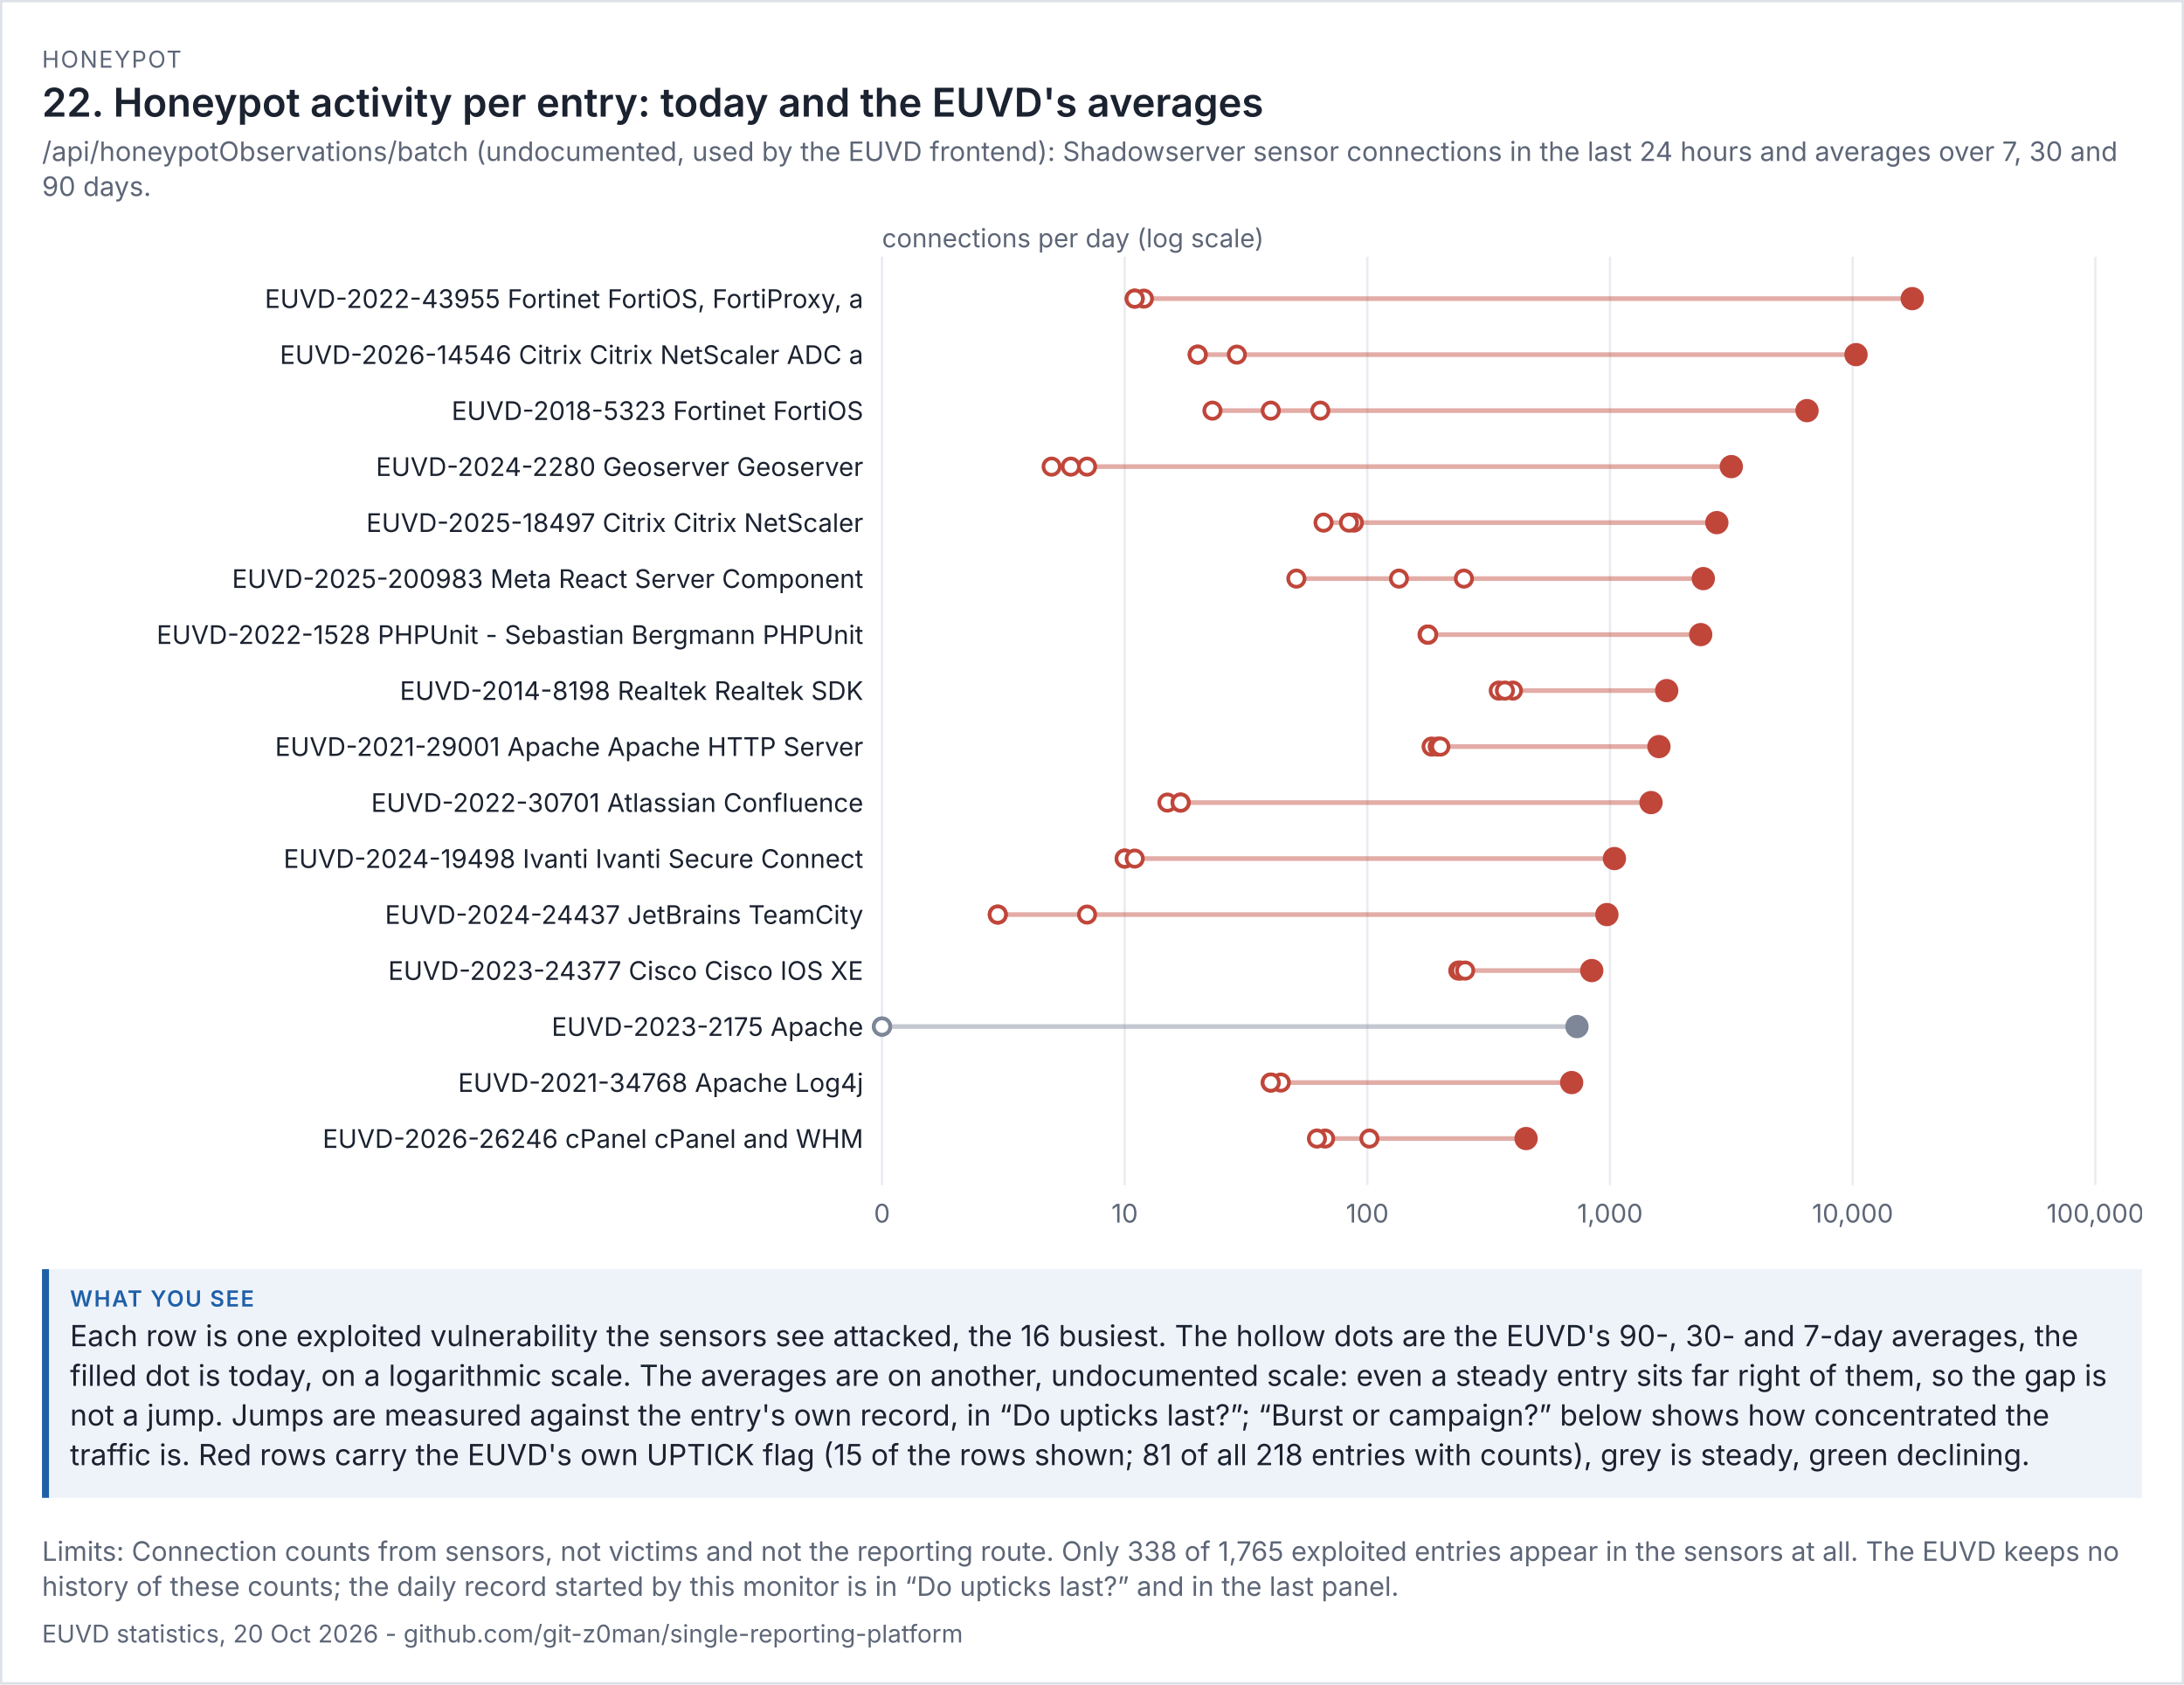
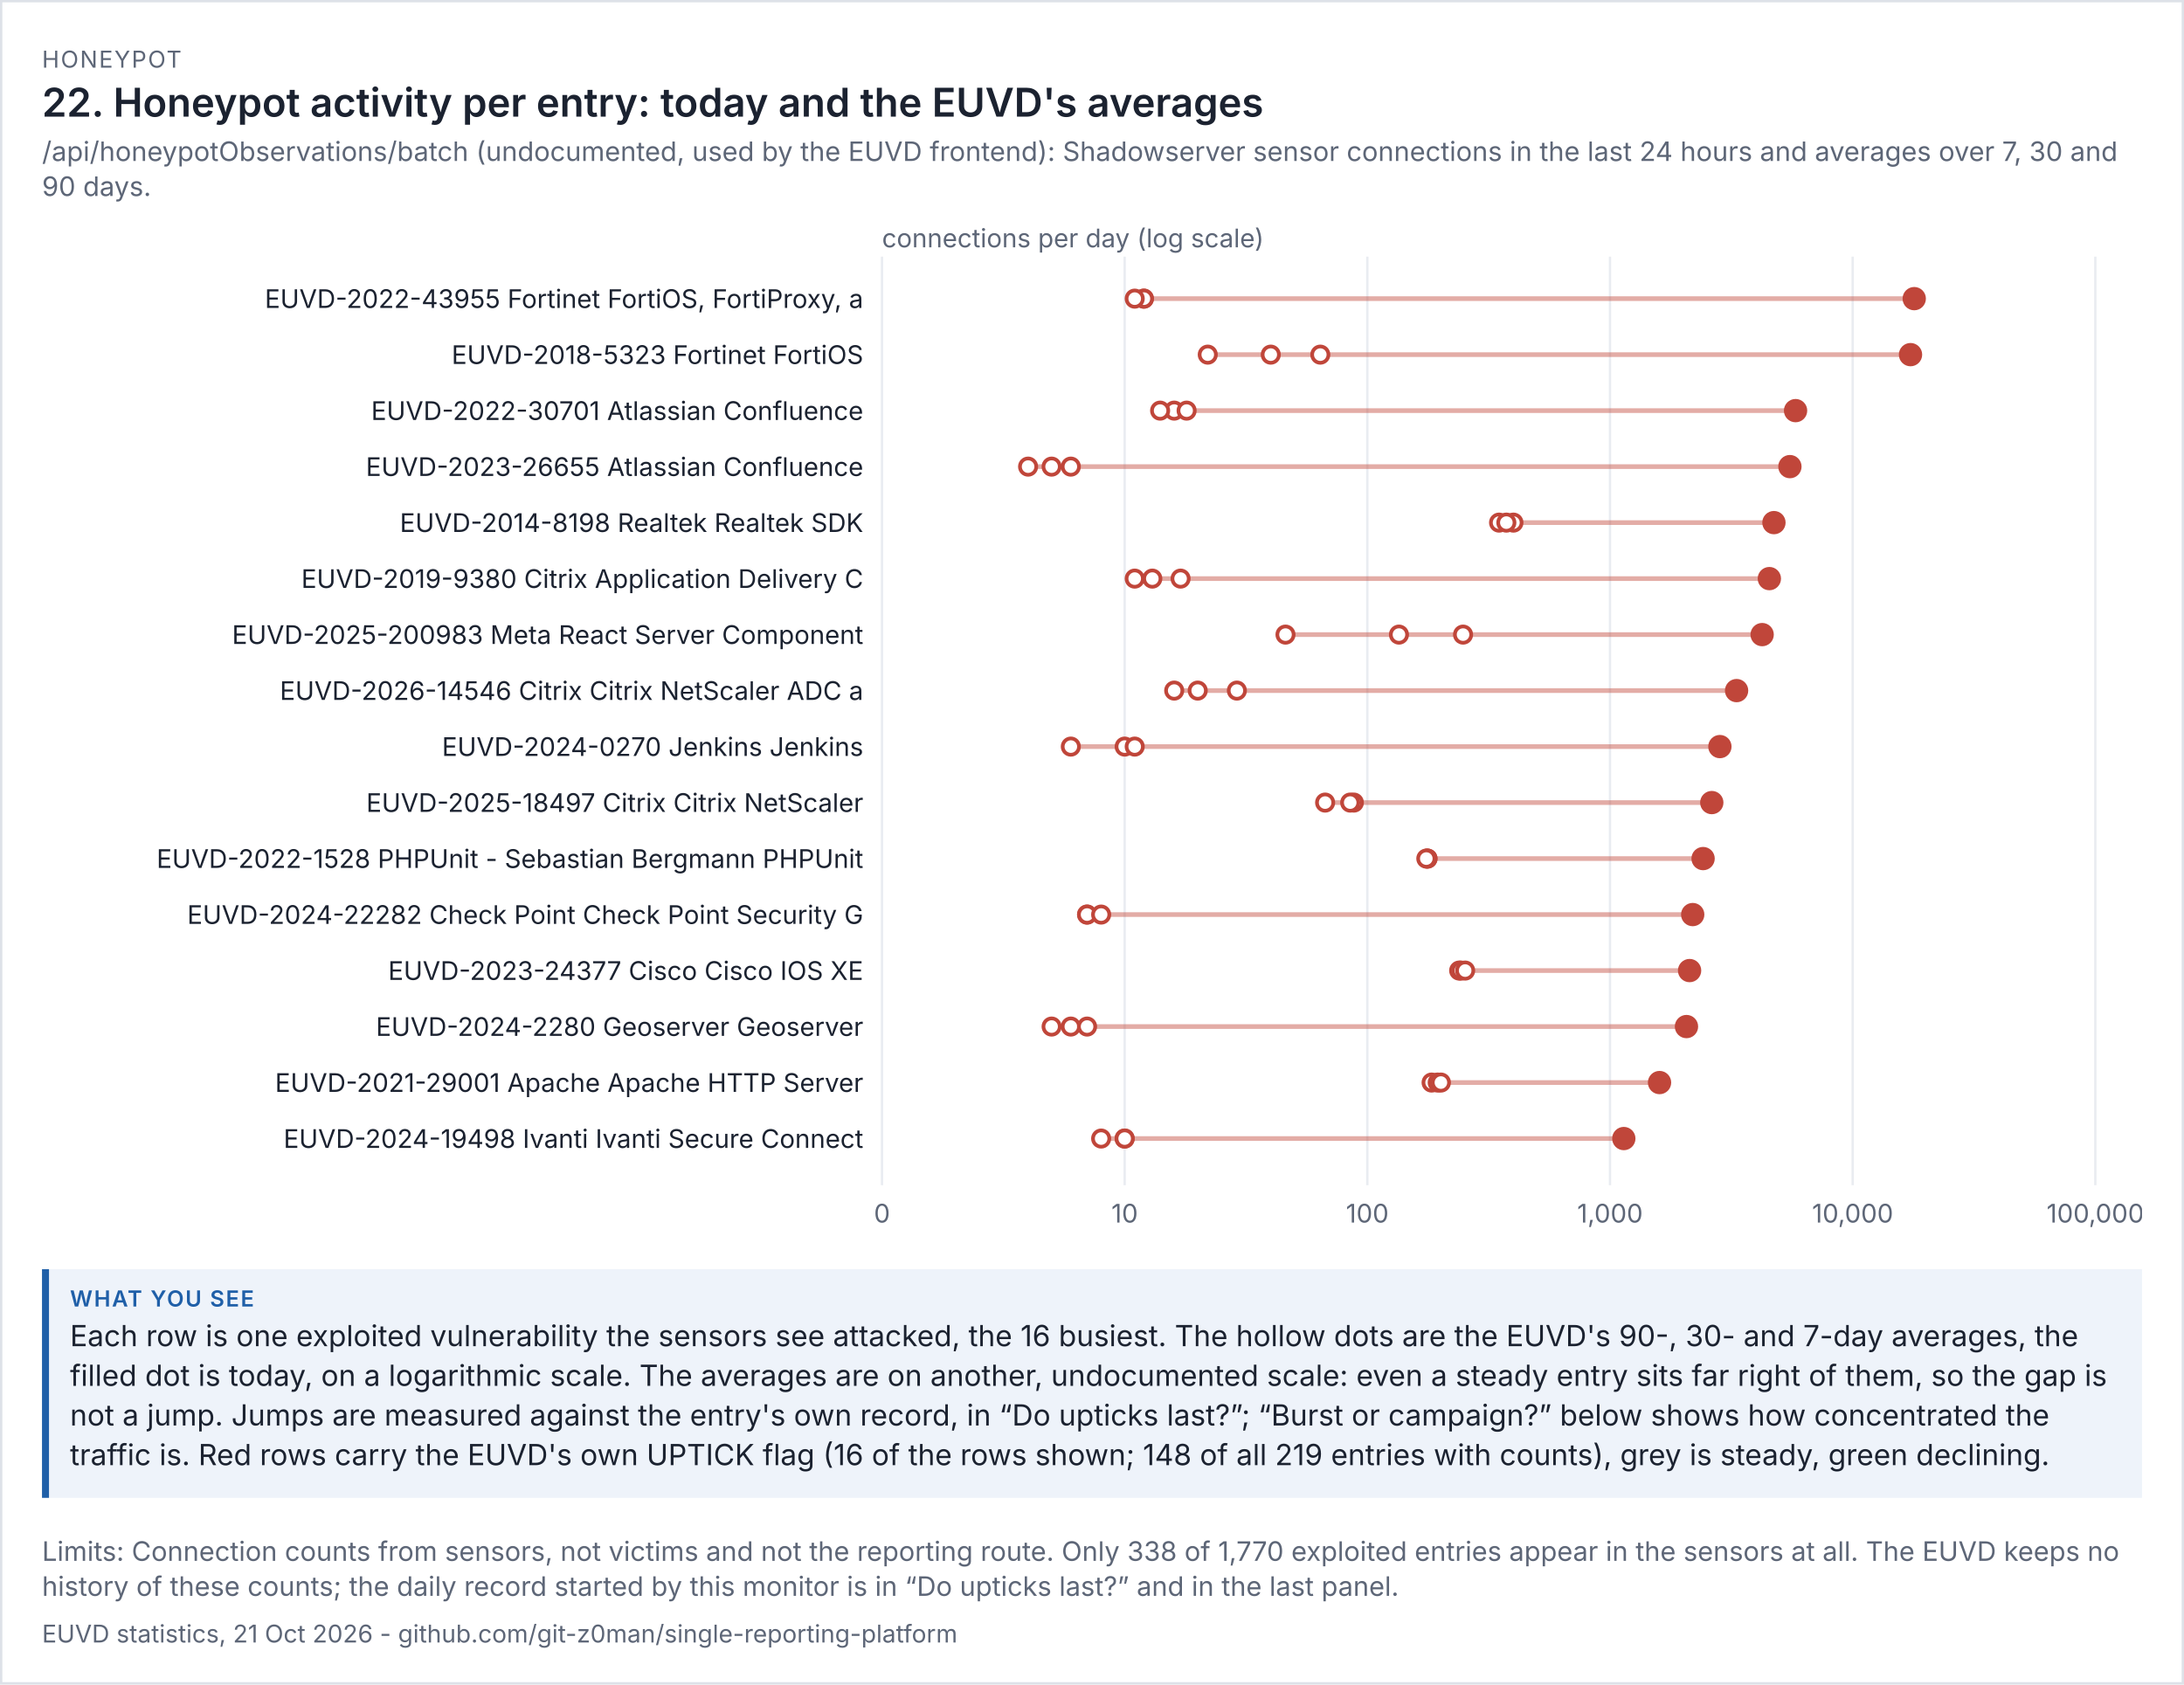
<svg xmlns="http://www.w3.org/2000/svg" viewBox="0 0 936 722" width="936" height="722" font-family="system-ui,-apple-system,'Segoe UI',sans-serif">
  <rect width="100%" height="100%" fill="#ffffff" />
  <rect x="0.5" y="0.5" width="935" height="721" fill="none" stroke="#dde1e8" />
  <text x="18" y="29" font-size="10" letter-spacing="0.6" fill="#5d6677">HONEYPOT</text>
  <text x="18" y="50" font-size="17" fill="#1b2230" font-weight="600">22. Honeypot activity per entry: today and the EUVD's averages</text>
  <text x="18" y="69" font-size="11.5" fill="#5d6677">/api/honeypotObservations/batch (undocumented, used by the EUVD frontend): Shadowserver sensor connections in the last 24 hours and averages over 7, 30 and</text>
  <text x="18" y="84" font-size="11.5" fill="#5d6677">90 days.</text>
  <g transform="translate(18,94) scale(1)" font-size="11">
    <svg viewBox="0 0 900 438" role="img" width="900" height="438">
      <g>
        <line x1="360" x2="360" y1="16" y2="414" stroke="rgb(233, 236, 241)" />
        <text x="360" y="430" text-anchor="middle" fill="rgb(93, 102, 119)">0</text>
        <line x1="464" x2="464" y1="16" y2="414" stroke="rgb(233, 236, 241)" />
        <text x="464" y="430" text-anchor="middle" fill="rgb(93, 102, 119)">10</text>
        <line x1="568" x2="568" y1="16" y2="414" stroke="rgb(233, 236, 241)" />
        <text x="568" y="430" text-anchor="middle" fill="rgb(93, 102, 119)">100</text>
        <line x1="672" x2="672" y1="16" y2="414" stroke="rgb(233, 236, 241)" />
        <text x="672" y="430" text-anchor="middle" fill="rgb(93, 102, 119)">1,000</text>
        <line x1="776" x2="776" y1="16" y2="414" stroke="rgb(233, 236, 241)" />
        <text x="776" y="430" text-anchor="middle" fill="rgb(93, 102, 119)">10,000</text>
        <line x1="880" x2="880" y1="16" y2="414" stroke="rgb(233, 236, 241)" />
        <text x="880" y="430" text-anchor="middle" fill="rgb(93, 102, 119)">100,000</text>
        <text x="360" y="12" fill="rgb(93, 102, 119)">connections per day (log scale)</text>
        <text x="352" y="38" text-anchor="end" class="t" fill="rgb(27, 34, 48)">EUVD-2022-43955 Fortinet FortiOS, FortiProxy, a</text>
-         <line x1="468.305" x2="801.536" y1="34" y2="34" stroke="rgb(192, 70, 58)" stroke-width="2" opacity="0.45" />
+         <line x1="468.305" x2="802.387" y1="34" y2="34" stroke="rgb(192, 70, 58)" stroke-width="2" opacity="0.45" />
+         <circle cx="472.235" cy="34" r="3.5" fill="rgb(255, 255, 255)" stroke="rgb(192, 70, 58)" stroke-width="1.6" />
        <circle cx="472.235" cy="34" r="3.5" fill="rgb(255, 255, 255)" stroke="rgb(192, 70, 58)" stroke-width="1.6" />
        <circle cx="468.305" cy="34" r="3.5" fill="rgb(255, 255, 255)" stroke="rgb(192, 70, 58)" stroke-width="1.6" />
-         <circle cx="468.305" cy="34" r="3.5" fill="rgb(255, 255, 255)" stroke="rgb(192, 70, 58)" stroke-width="1.6" />
-         <circle cx="801.536" cy="34" r="5" fill="rgb(192, 70, 58)" />
-         <text x="352" y="62" text-anchor="end" class="t" fill="rgb(27, 34, 48)">EUVD-2026-14546 Citrix Citrix NetScaler ADC a</text>
-         <line x1="495.307" x2="777.436" y1="58" y2="58" stroke="rgb(192, 70, 58)" stroke-width="2" opacity="0.45" />
-         <circle cx="495.307" cy="58" r="3.5" fill="rgb(255, 255, 255)" stroke="rgb(192, 70, 58)" stroke-width="1.6" />
-         <circle cx="512.089" cy="58" r="3.5" fill="rgb(255, 255, 255)" stroke="rgb(192, 70, 58)" stroke-width="1.6" />
-         <circle cx="495.307" cy="58" r="3.5" fill="rgb(255, 255, 255)" stroke="rgb(192, 70, 58)" stroke-width="1.6" />
-         <circle cx="777.436" cy="58" r="5" fill="rgb(192, 70, 58)" />
-         <text x="352" y="86" text-anchor="end" class="t" fill="rgb(27, 34, 48)">EUVD-2018-5323 Fortinet FortiOS</text>
-         <line x1="501.62" x2="756.439" y1="82" y2="82" stroke="rgb(192, 70, 58)" stroke-width="2" opacity="0.45" />
-         <circle cx="547.843" cy="82" r="3.5" fill="rgb(255, 255, 255)" stroke="rgb(192, 70, 58)" stroke-width="1.6" />
-         <circle cx="526.614" cy="82" r="3.5" fill="rgb(255, 255, 255)" stroke="rgb(192, 70, 58)" stroke-width="1.6" />
-         <circle cx="501.62" cy="82" r="3.5" fill="rgb(255, 255, 255)" stroke="rgb(192, 70, 58)" stroke-width="1.6" />
-         <circle cx="756.439" cy="82" r="5" fill="rgb(192, 70, 58)" />
-         <text x="352" y="110" text-anchor="end" class="t" fill="rgb(27, 34, 48)">EUVD-2024-2280 Geoserver Geoserver</text>
-         <line x1="432.693" x2="723.996" y1="106" y2="106" stroke="rgb(192, 70, 58)" stroke-width="2" opacity="0.45" />
+         <circle cx="802.387" cy="34" r="5" fill="rgb(192, 70, 58)" />
+         <text x="352" y="62" text-anchor="end" class="t" fill="rgb(27, 34, 48)">EUVD-2018-5323 Fortinet FortiOS</text>
+         <line x1="499.612" x2="800.793" y1="58" y2="58" stroke="rgb(192, 70, 58)" stroke-width="2" opacity="0.45" />
+         <circle cx="547.843" cy="58" r="3.5" fill="rgb(255, 255, 255)" stroke="rgb(192, 70, 58)" stroke-width="1.6" />
+         <circle cx="526.614" cy="58" r="3.5" fill="rgb(255, 255, 255)" stroke="rgb(192, 70, 58)" stroke-width="1.6" />
+         <circle cx="499.612" cy="58" r="3.5" fill="rgb(255, 255, 255)" stroke="rgb(192, 70, 58)" stroke-width="1.6" />
+         <circle cx="800.793" cy="58" r="5" fill="rgb(192, 70, 58)" />
+         <text x="352" y="86" text-anchor="end" class="t" fill="rgb(27, 34, 48)">EUVD-2022-30701 Atlassian Confluence</text>
+         <line x1="479.197" x2="751.529" y1="82" y2="82" stroke="rgb(192, 70, 58)" stroke-width="2" opacity="0.45" />
+         <circle cx="485.228" cy="82" r="3.5" fill="rgb(255, 255, 255)" stroke="rgb(192, 70, 58)" stroke-width="1.6" />
+         <circle cx="490.548" cy="82" r="3.5" fill="rgb(255, 255, 255)" stroke="rgb(192, 70, 58)" stroke-width="1.6" />
+         <circle cx="479.197" cy="82" r="3.5" fill="rgb(255, 255, 255)" stroke="rgb(192, 70, 58)" stroke-width="1.6" />
+         <circle cx="751.529" cy="82" r="5" fill="rgb(192, 70, 58)" />
+         <text x="352" y="110" text-anchor="end" class="t" fill="rgb(27, 34, 48)">EUVD-2023-26655 Atlassian Confluence</text>
+         <line x1="422.614" x2="749.104" y1="106" y2="106" stroke="rgb(192, 70, 58)" stroke-width="2" opacity="0.45" />
        <circle cx="432.693" cy="106" r="3.5" fill="rgb(255, 255, 255)" stroke="rgb(192, 70, 58)" stroke-width="1.6" />
        <circle cx="440.928" cy="106" r="3.5" fill="rgb(255, 255, 255)" stroke="rgb(192, 70, 58)" stroke-width="1.6" />
-         <circle cx="447.89" cy="106" r="3.5" fill="rgb(255, 255, 255)" stroke="rgb(192, 70, 58)" stroke-width="1.6" />
-         <circle cx="723.996" cy="106" r="5" fill="rgb(192, 70, 58)" />
-         <text x="352" y="134" text-anchor="end" class="t" fill="rgb(27, 34, 48)">EUVD-2025-18497 Citrix Citrix NetScaler</text>
-         <line x1="549.233" x2="717.789" y1="130" y2="130" stroke="rgb(192, 70, 58)" stroke-width="2" opacity="0.45" />
-         <circle cx="549.233" cy="130" r="3.5" fill="rgb(255, 255, 255)" stroke="rgb(192, 70, 58)" stroke-width="1.6" />
-         <circle cx="562.226" cy="130" r="3.5" fill="rgb(255, 255, 255)" stroke="rgb(192, 70, 58)" stroke-width="1.6" />
-         <circle cx="560.125" cy="130" r="3.5" fill="rgb(255, 255, 255)" stroke="rgb(192, 70, 58)" stroke-width="1.6" />
-         <circle cx="717.789" cy="130" r="5" fill="rgb(192, 70, 58)" />
-         <text x="352" y="158" text-anchor="end" class="t" fill="rgb(27, 34, 48)">EUVD-2025-200983 Meta React Server Component</text>
-         <line x1="537.587" x2="711.991" y1="154" y2="154" stroke="rgb(192, 70, 58)" stroke-width="2" opacity="0.45" />
-         <circle cx="581.555" cy="154" r="3.5" fill="rgb(255, 255, 255)" stroke="rgb(192, 70, 58)" stroke-width="1.6" />
-         <circle cx="609.386" cy="154" r="3.5" fill="rgb(255, 255, 255)" stroke="rgb(192, 70, 58)" stroke-width="1.6" />
-         <circle cx="537.587" cy="154" r="3.5" fill="rgb(255, 255, 255)" stroke="rgb(192, 70, 58)" stroke-width="1.6" />
-         <circle cx="711.991" cy="154" r="5" fill="rgb(192, 70, 58)" />
-         <text x="352" y="182" text-anchor="end" class="t" fill="rgb(27, 34, 48)">EUVD-2022-1528 PHPUnit - Sebastian Bergmann PHPUnit</text>
-         <line x1="593.789" x2="710.878" y1="178" y2="178" stroke="rgb(192, 70, 58)" stroke-width="2" opacity="0.45" />
-         <circle cx="593.789" cy="178" r="3.5" fill="rgb(255, 255, 255)" stroke="rgb(192, 70, 58)" stroke-width="1.6" />
-         <circle cx="594.044" cy="178" r="3.5" fill="rgb(255, 255, 255)" stroke="rgb(192, 70, 58)" stroke-width="1.6" />
-         <circle cx="594.044" cy="178" r="3.5" fill="rgb(255, 255, 255)" stroke="rgb(192, 70, 58)" stroke-width="1.6" />
-         <circle cx="710.878" cy="178" r="5" fill="rgb(192, 70, 58)" />
-         <text x="352" y="206" text-anchor="end" class="t" fill="rgb(27, 34, 48)">EUVD-2014-8198 Realtek Realtek SDK</text>
-         <line x1="624.324" x2="696.311" y1="202" y2="202" stroke="rgb(192, 70, 58)" stroke-width="2" opacity="0.45" />
-         <circle cx="624.324" cy="202" r="3.5" fill="rgb(255, 255, 255)" stroke="rgb(192, 70, 58)" stroke-width="1.6" />
-         <circle cx="630.388" cy="202" r="3.5" fill="rgb(255, 255, 255)" stroke="rgb(192, 70, 58)" stroke-width="1.6" />
-         <circle cx="626.971" cy="202" r="3.5" fill="rgb(255, 255, 255)" stroke="rgb(192, 70, 58)" stroke-width="1.6" />
-         <circle cx="696.311" cy="202" r="5" fill="rgb(192, 70, 58)" />
-         <text x="352" y="230" text-anchor="end" class="t" fill="rgb(27, 34, 48)">EUVD-2021-29001 Apache Apache HTTP Server</text>
-         <line x1="595.541" x2="692.974" y1="226" y2="226" stroke="rgb(192, 70, 58)" stroke-width="2" opacity="0.45" />
-         <circle cx="595.541" cy="226" r="3.5" fill="rgb(255, 255, 255)" stroke="rgb(192, 70, 58)" stroke-width="1.6" />
-         <circle cx="598.164" cy="226" r="3.5" fill="rgb(255, 255, 255)" stroke="rgb(192, 70, 58)" stroke-width="1.6" />
-         <circle cx="599.307" cy="226" r="3.5" fill="rgb(255, 255, 255)" stroke="rgb(192, 70, 58)" stroke-width="1.6" />
-         <circle cx="692.974" cy="226" r="5" fill="rgb(192, 70, 58)" />
-         <text x="352" y="254" text-anchor="end" class="t" fill="rgb(27, 34, 48)">EUVD-2022-30701 Atlassian Confluence</text>
-         <line x1="482.313" x2="689.585" y1="250" y2="250" stroke="rgb(192, 70, 58)" stroke-width="2" opacity="0.45" />
-         <circle cx="482.313" cy="250" r="3.5" fill="rgb(255, 255, 255)" stroke="rgb(192, 70, 58)" stroke-width="1.6" />
-         <circle cx="487.967" cy="250" r="3.5" fill="rgb(255, 255, 255)" stroke="rgb(192, 70, 58)" stroke-width="1.6" />
-         <circle cx="487.967" cy="250" r="3.5" fill="rgb(255, 255, 255)" stroke="rgb(192, 70, 58)" stroke-width="1.6" />
-         <circle cx="689.585" cy="250" r="5" fill="rgb(192, 70, 58)" />
-         <text x="352" y="278" text-anchor="end" class="t" fill="rgb(27, 34, 48)">EUVD-2024-19498 Ivanti Ivanti Secure Connect </text>
-         <line x1="464" x2="673.902" y1="274" y2="274" stroke="rgb(192, 70, 58)" stroke-width="2" opacity="0.45" />
-         <circle cx="464" cy="274" r="3.5" fill="rgb(255, 255, 255)" stroke="rgb(192, 70, 58)" stroke-width="1.6" />
-         <circle cx="464" cy="274" r="3.5" fill="rgb(255, 255, 255)" stroke="rgb(192, 70, 58)" stroke-width="1.6" />
-         <circle cx="468.305" cy="274" r="3.5" fill="rgb(255, 255, 255)" stroke="rgb(192, 70, 58)" stroke-width="1.6" />
-         <circle cx="673.902" cy="274" r="5" fill="rgb(192, 70, 58)" />
-         <text x="352" y="302" text-anchor="end" class="t" fill="rgb(27, 34, 48)">EUVD-2024-24437 JetBrains TeamCity</text>
-         <line x1="409.621" x2="670.671" y1="298" y2="298" stroke="rgb(192, 70, 58)" stroke-width="2" opacity="0.45" />
-         <circle cx="409.621" cy="298" r="3.5" fill="rgb(255, 255, 255)" stroke="rgb(192, 70, 58)" stroke-width="1.6" />
-         <circle cx="409.621" cy="298" r="3.5" fill="rgb(255, 255, 255)" stroke="rgb(192, 70, 58)" stroke-width="1.6" />
+         <circle cx="422.614" cy="106" r="3.5" fill="rgb(255, 255, 255)" stroke="rgb(192, 70, 58)" stroke-width="1.6" />
+         <circle cx="749.104" cy="106" r="5" fill="rgb(192, 70, 58)" />
+         <text x="352" y="134" text-anchor="end" class="t" fill="rgb(27, 34, 48)">EUVD-2014-8198 Realtek Realtek SDK</text>
+         <line x1="624.454" x2="742.262" y1="130" y2="130" stroke="rgb(192, 70, 58)" stroke-width="2" opacity="0.45" />
+         <circle cx="624.454" cy="130" r="3.5" fill="rgb(255, 255, 255)" stroke="rgb(192, 70, 58)" stroke-width="1.6" />
+         <circle cx="630.614" cy="130" r="3.5" fill="rgb(255, 255, 255)" stroke="rgb(192, 70, 58)" stroke-width="1.6" />
+         <circle cx="627.579" cy="130" r="3.5" fill="rgb(255, 255, 255)" stroke="rgb(192, 70, 58)" stroke-width="1.6" />
+         <circle cx="742.262" cy="130" r="5" fill="rgb(192, 70, 58)" />
+         <text x="352" y="158" text-anchor="end" class="t" fill="rgb(27, 34, 48)">EUVD-2019-9380 Citrix Application Delivery C</text>
+         <line x1="468.305" x2="740.294" y1="154" y2="154" stroke="rgb(192, 70, 58)" stroke-width="2" opacity="0.45" />
+         <circle cx="468.305" cy="154" r="3.5" fill="rgb(255, 255, 255)" stroke="rgb(192, 70, 58)" stroke-width="1.6" />
+         <circle cx="487.967" cy="154" r="3.5" fill="rgb(255, 255, 255)" stroke="rgb(192, 70, 58)" stroke-width="1.6" />
+         <circle cx="475.85" cy="154" r="3.5" fill="rgb(255, 255, 255)" stroke="rgb(192, 70, 58)" stroke-width="1.6" />
+         <circle cx="740.294" cy="154" r="5" fill="rgb(192, 70, 58)" />
+         <text x="352" y="182" text-anchor="end" class="t" fill="rgb(27, 34, 48)">EUVD-2025-200983 Meta React Server Component</text>
+         <line x1="532.927" x2="737.203" y1="178" y2="178" stroke="rgb(192, 70, 58)" stroke-width="2" opacity="0.45" />
+         <circle cx="581.555" cy="178" r="3.5" fill="rgb(255, 255, 255)" stroke="rgb(192, 70, 58)" stroke-width="1.6" />
+         <circle cx="609.023" cy="178" r="3.5" fill="rgb(255, 255, 255)" stroke="rgb(192, 70, 58)" stroke-width="1.6" />
+         <circle cx="532.927" cy="178" r="3.5" fill="rgb(255, 255, 255)" stroke="rgb(192, 70, 58)" stroke-width="1.6" />
+         <circle cx="737.203" cy="178" r="5" fill="rgb(192, 70, 58)" />
+         <text x="352" y="206" text-anchor="end" class="t" fill="rgb(27, 34, 48)">EUVD-2026-14546 Citrix Citrix NetScaler ADC a</text>
+         <line x1="485.228" x2="726.253" y1="202" y2="202" stroke="rgb(192, 70, 58)" stroke-width="2" opacity="0.45" />
+         <circle cx="495.307" cy="202" r="3.5" fill="rgb(255, 255, 255)" stroke="rgb(192, 70, 58)" stroke-width="1.6" />
+         <circle cx="512.089" cy="202" r="3.5" fill="rgb(255, 255, 255)" stroke="rgb(192, 70, 58)" stroke-width="1.6" />
+         <circle cx="485.228" cy="202" r="3.5" fill="rgb(255, 255, 255)" stroke="rgb(192, 70, 58)" stroke-width="1.6" />
+         <circle cx="726.253" cy="202" r="5" fill="rgb(192, 70, 58)" />
+         <text x="352" y="230" text-anchor="end" class="t" fill="rgb(27, 34, 48)">EUVD-2024-0270 Jenkins Jenkins</text>
+         <line x1="440.928" x2="719.097" y1="226" y2="226" stroke="rgb(192, 70, 58)" stroke-width="2" opacity="0.45" />
+         <circle cx="440.928" cy="226" r="3.5" fill="rgb(255, 255, 255)" stroke="rgb(192, 70, 58)" stroke-width="1.6" />
+         <circle cx="464" cy="226" r="3.5" fill="rgb(255, 255, 255)" stroke="rgb(192, 70, 58)" stroke-width="1.6" />
+         <circle cx="468.305" cy="226" r="3.5" fill="rgb(255, 255, 255)" stroke="rgb(192, 70, 58)" stroke-width="1.6" />
+         <circle cx="719.097" cy="226" r="5" fill="rgb(192, 70, 58)" />
+         <text x="352" y="254" text-anchor="end" class="t" fill="rgb(27, 34, 48)">EUVD-2025-18497 Citrix Citrix NetScaler</text>
+         <line x1="549.912" x2="715.624" y1="250" y2="250" stroke="rgb(192, 70, 58)" stroke-width="2" opacity="0.45" />
+         <circle cx="549.912" cy="250" r="3.5" fill="rgb(255, 255, 255)" stroke="rgb(192, 70, 58)" stroke-width="1.6" />
+         <circle cx="562.226" cy="250" r="3.5" fill="rgb(255, 255, 255)" stroke="rgb(192, 70, 58)" stroke-width="1.6" />
+         <circle cx="560.66" cy="250" r="3.5" fill="rgb(255, 255, 255)" stroke="rgb(192, 70, 58)" stroke-width="1.6" />
+         <circle cx="715.624" cy="250" r="5" fill="rgb(192, 70, 58)" />
+         <text x="352" y="278" text-anchor="end" class="t" fill="rgb(27, 34, 48)">EUVD-2022-1528 PHPUnit - Sebastian Bergmann PHPUnit</text>
+         <line x1="593.276" x2="711.898" y1="274" y2="274" stroke="rgb(192, 70, 58)" stroke-width="2" opacity="0.45" />
+         <circle cx="593.789" cy="274" r="3.5" fill="rgb(255, 255, 255)" stroke="rgb(192, 70, 58)" stroke-width="1.6" />
+         <circle cx="593.789" cy="274" r="3.5" fill="rgb(255, 255, 255)" stroke="rgb(192, 70, 58)" stroke-width="1.6" />
+         <circle cx="593.276" cy="274" r="3.5" fill="rgb(255, 255, 255)" stroke="rgb(192, 70, 58)" stroke-width="1.6" />
+         <circle cx="711.898" cy="274" r="5" fill="rgb(192, 70, 58)" />
+         <text x="352" y="302" text-anchor="end" class="t" fill="rgb(27, 34, 48)">EUVD-2024-22282 Check Point Check Point Security G</text>
+         <line x1="447.89" x2="707.447" y1="298" y2="298" stroke="rgb(192, 70, 58)" stroke-width="2" opacity="0.45" />
        <circle cx="447.89" cy="298" r="3.5" fill="rgb(255, 255, 255)" stroke="rgb(192, 70, 58)" stroke-width="1.6" />
-         <circle cx="670.671" cy="298" r="5" fill="rgb(192, 70, 58)" />
+         <circle cx="447.89" cy="298" r="3.5" fill="rgb(255, 255, 255)" stroke="rgb(192, 70, 58)" stroke-width="1.6" />
+         <circle cx="453.921" cy="298" r="3.5" fill="rgb(255, 255, 255)" stroke="rgb(192, 70, 58)" stroke-width="1.6" />
+         <circle cx="707.447" cy="298" r="5" fill="rgb(192, 70, 58)" />
        <text x="352" y="326" text-anchor="end" class="t" fill="rgb(27, 34, 48)">EUVD-2023-24377 Cisco Cisco IOS XE</text>
-         <line x1="606.974" x2="664.179" y1="322" y2="322" stroke="rgb(192, 70, 58)" stroke-width="2" opacity="0.45" />
-         <circle cx="606.974" cy="322" r="3.5" fill="rgb(255, 255, 255)" stroke="rgb(192, 70, 58)" stroke-width="1.6" />
-         <circle cx="607.917" cy="322" r="3.5" fill="rgb(255, 255, 255)" stroke="rgb(192, 70, 58)" stroke-width="1.6" />
+         <line x1="607.353" x2="706.109" y1="322" y2="322" stroke="rgb(192, 70, 58)" stroke-width="2" opacity="0.45" />
+         <circle cx="607.353" cy="322" r="3.5" fill="rgb(255, 255, 255)" stroke="rgb(192, 70, 58)" stroke-width="1.6" />
+         <circle cx="608.103" cy="322" r="3.5" fill="rgb(255, 255, 255)" stroke="rgb(192, 70, 58)" stroke-width="1.6" />
        <circle cx="609.925" cy="322" r="3.5" fill="rgb(255, 255, 255)" stroke="rgb(192, 70, 58)" stroke-width="1.6" />
-         <circle cx="664.179" cy="322" r="5" fill="rgb(192, 70, 58)" />
-         <text x="352" y="350" text-anchor="end" class="t" fill="rgb(27, 34, 48)">EUVD-2023-2175 Apache </text>
-         <line x1="360" x2="657.847" y1="346" y2="346" stroke="rgb(125, 135, 152)" stroke-width="2" opacity="0.45" />
-         <circle cx="360" cy="346" r="3.5" fill="rgb(255, 255, 255)" stroke="rgb(125, 135, 152)" stroke-width="1.6" />
-         <circle cx="360" cy="346" r="3.5" fill="rgb(255, 255, 255)" stroke="rgb(125, 135, 152)" stroke-width="1.6" />
-         <circle cx="360" cy="346" r="3.5" fill="rgb(255, 255, 255)" stroke="rgb(125, 135, 152)" stroke-width="1.6" />
-         <circle cx="657.847" cy="346" r="5" fill="rgb(125, 135, 152)" />
-         <text x="352" y="374" text-anchor="end" class="t" fill="rgb(27, 34, 48)">EUVD-2021-34768 Apache Log4j</text>
-         <line x1="526.614" x2="655.566" y1="370" y2="370" stroke="rgb(192, 70, 58)" stroke-width="2" opacity="0.45" />
-         <circle cx="526.614" cy="370" r="3.5" fill="rgb(255, 255, 255)" stroke="rgb(192, 70, 58)" stroke-width="1.6" />
-         <circle cx="530.919" cy="370" r="3.5" fill="rgb(255, 255, 255)" stroke="rgb(192, 70, 58)" stroke-width="1.6" />
-         <circle cx="526.614" cy="370" r="3.5" fill="rgb(255, 255, 255)" stroke="rgb(192, 70, 58)" stroke-width="1.6" />
-         <circle cx="655.566" cy="370" r="5" fill="rgb(192, 70, 58)" />
-         <text x="352" y="398" text-anchor="end" class="t" fill="rgb(27, 34, 48)">EUVD-2026-26246 cPanel cPanel and WHM</text>
-         <line x1="546.409" x2="636.034" y1="394" y2="394" stroke="rgb(192, 70, 58)" stroke-width="2" opacity="0.45" />
-         <circle cx="568.894" cy="394" r="3.5" fill="rgb(255, 255, 255)" stroke="rgb(192, 70, 58)" stroke-width="1.6" />
-         <circle cx="549.912" cy="394" r="3.5" fill="rgb(255, 255, 255)" stroke="rgb(192, 70, 58)" stroke-width="1.6" />
-         <circle cx="546.409" cy="394" r="3.5" fill="rgb(255, 255, 255)" stroke="rgb(192, 70, 58)" stroke-width="1.6" />
-         <circle cx="636.034" cy="394" r="5" fill="rgb(192, 70, 58)" />
+         <circle cx="706.109" cy="322" r="5" fill="rgb(192, 70, 58)" />
+         <text x="352" y="350" text-anchor="end" class="t" fill="rgb(27, 34, 48)">EUVD-2024-2280 Geoserver Geoserver</text>
+         <line x1="432.693" x2="704.774" y1="346" y2="346" stroke="rgb(192, 70, 58)" stroke-width="2" opacity="0.45" />
+         <circle cx="432.693" cy="346" r="3.5" fill="rgb(255, 255, 255)" stroke="rgb(192, 70, 58)" stroke-width="1.6" />
+         <circle cx="440.928" cy="346" r="3.5" fill="rgb(255, 255, 255)" stroke="rgb(192, 70, 58)" stroke-width="1.6" />
+         <circle cx="447.89" cy="346" r="3.5" fill="rgb(255, 255, 255)" stroke="rgb(192, 70, 58)" stroke-width="1.6" />
+         <circle cx="704.774" cy="346" r="5" fill="rgb(192, 70, 58)" />
+         <text x="352" y="374" text-anchor="end" class="t" fill="rgb(27, 34, 48)">EUVD-2021-29001 Apache Apache HTTP Server</text>
+         <line x1="595.541" x2="693.228" y1="370" y2="370" stroke="rgb(192, 70, 58)" stroke-width="2" opacity="0.45" />
+         <circle cx="595.541" cy="370" r="3.5" fill="rgb(255, 255, 255)" stroke="rgb(192, 70, 58)" stroke-width="1.6" />
+         <circle cx="598.164" cy="370" r="3.5" fill="rgb(255, 255, 255)" stroke="rgb(192, 70, 58)" stroke-width="1.6" />
+         <circle cx="599.532" cy="370" r="3.5" fill="rgb(255, 255, 255)" stroke="rgb(192, 70, 58)" stroke-width="1.6" />
+         <circle cx="693.228" cy="370" r="5" fill="rgb(192, 70, 58)" />
+         <text x="352" y="398" text-anchor="end" class="t" fill="rgb(27, 34, 48)">EUVD-2024-19498 Ivanti Ivanti Secure Connect </text>
+         <line x1="453.921" x2="677.918" y1="394" y2="394" stroke="rgb(192, 70, 58)" stroke-width="2" opacity="0.45" />
+         <circle cx="464" cy="394" r="3.5" fill="rgb(255, 255, 255)" stroke="rgb(192, 70, 58)" stroke-width="1.6" />
+         <circle cx="464" cy="394" r="3.5" fill="rgb(255, 255, 255)" stroke="rgb(192, 70, 58)" stroke-width="1.6" />
+         <circle cx="453.921" cy="394" r="3.5" fill="rgb(255, 255, 255)" stroke="rgb(192, 70, 58)" stroke-width="1.6" />
+         <circle cx="677.918" cy="394" r="5" fill="rgb(192, 70, 58)" />
      </g>
    </svg>
  </g>
  <rect x="18" y="544" width="900" height="98" fill="#eef3fa" />
  <rect x="18" y="544" width="3" height="98" fill="#1f5fa8" />
  <text x="30" y="560" font-size="9.5" letter-spacing="0.6" font-weight="600" fill="#1f5fa8">WHAT YOU SEE</text>
  <text x="30" y="577" font-size="12.5" fill="#1b2230">Each row is one exploited vulnerability the sensors see attacked, the 16 busiest. The hollow dots are the EUVD's 90-, 30- and 7-day averages, the</text>
  <text x="30" y="594" font-size="12.5" fill="#1b2230">filled dot is today, on a logarithmic scale. The averages are on another, undocumented scale: even a steady entry sits far right of them, so the gap is</text>
  <text x="30" y="611" font-size="12.5" fill="#1b2230">not a jump. Jumps are measured against the entry's own record, in “Do upticks last?”; “Burst or campaign?” below shows how concentrated the</text>
-   <text x="30" y="628" font-size="12.5" fill="#1b2230">traffic is. Red rows carry the EUVD's own UPTICK flag (15 of the rows shown; 81 of all 218 entries with counts), grey is steady, green declining.</text>
-   <text x="18" y="669" font-size="11.5" fill="#5d6677">Limits: Connection counts from sensors, not victims and not the reporting route. Only 338 of 1,765 exploited entries appear in the sensors at all. The EUVD keeps no</text>
+   <text x="30" y="628" font-size="12.5" fill="#1b2230">traffic is. Red rows carry the EUVD's own UPTICK flag (16 of the rows shown; 148 of all 219 entries with counts), grey is steady, green declining.</text>
+   <text x="18" y="669" font-size="11.5" fill="#5d6677">Limits: Connection counts from sensors, not victims and not the reporting route. Only 338 of 1,770 exploited entries appear in the sensors at all. The EUVD keeps no</text>
  <text x="18" y="684" font-size="11.5" fill="#5d6677">history of these counts; the daily record started by this monitor is in “Do upticks last?” and in the last panel.</text>
-   <text x="18" y="704" font-size="10.5" fill="#5d6677">EUVD statistics, 20 Oct 2026 - github.com/git-z0man/single-reporting-platform</text>
+   <text x="18" y="704" font-size="10.5" fill="#5d6677">EUVD statistics, 21 Oct 2026 - github.com/git-z0man/single-reporting-platform</text>
</svg>
